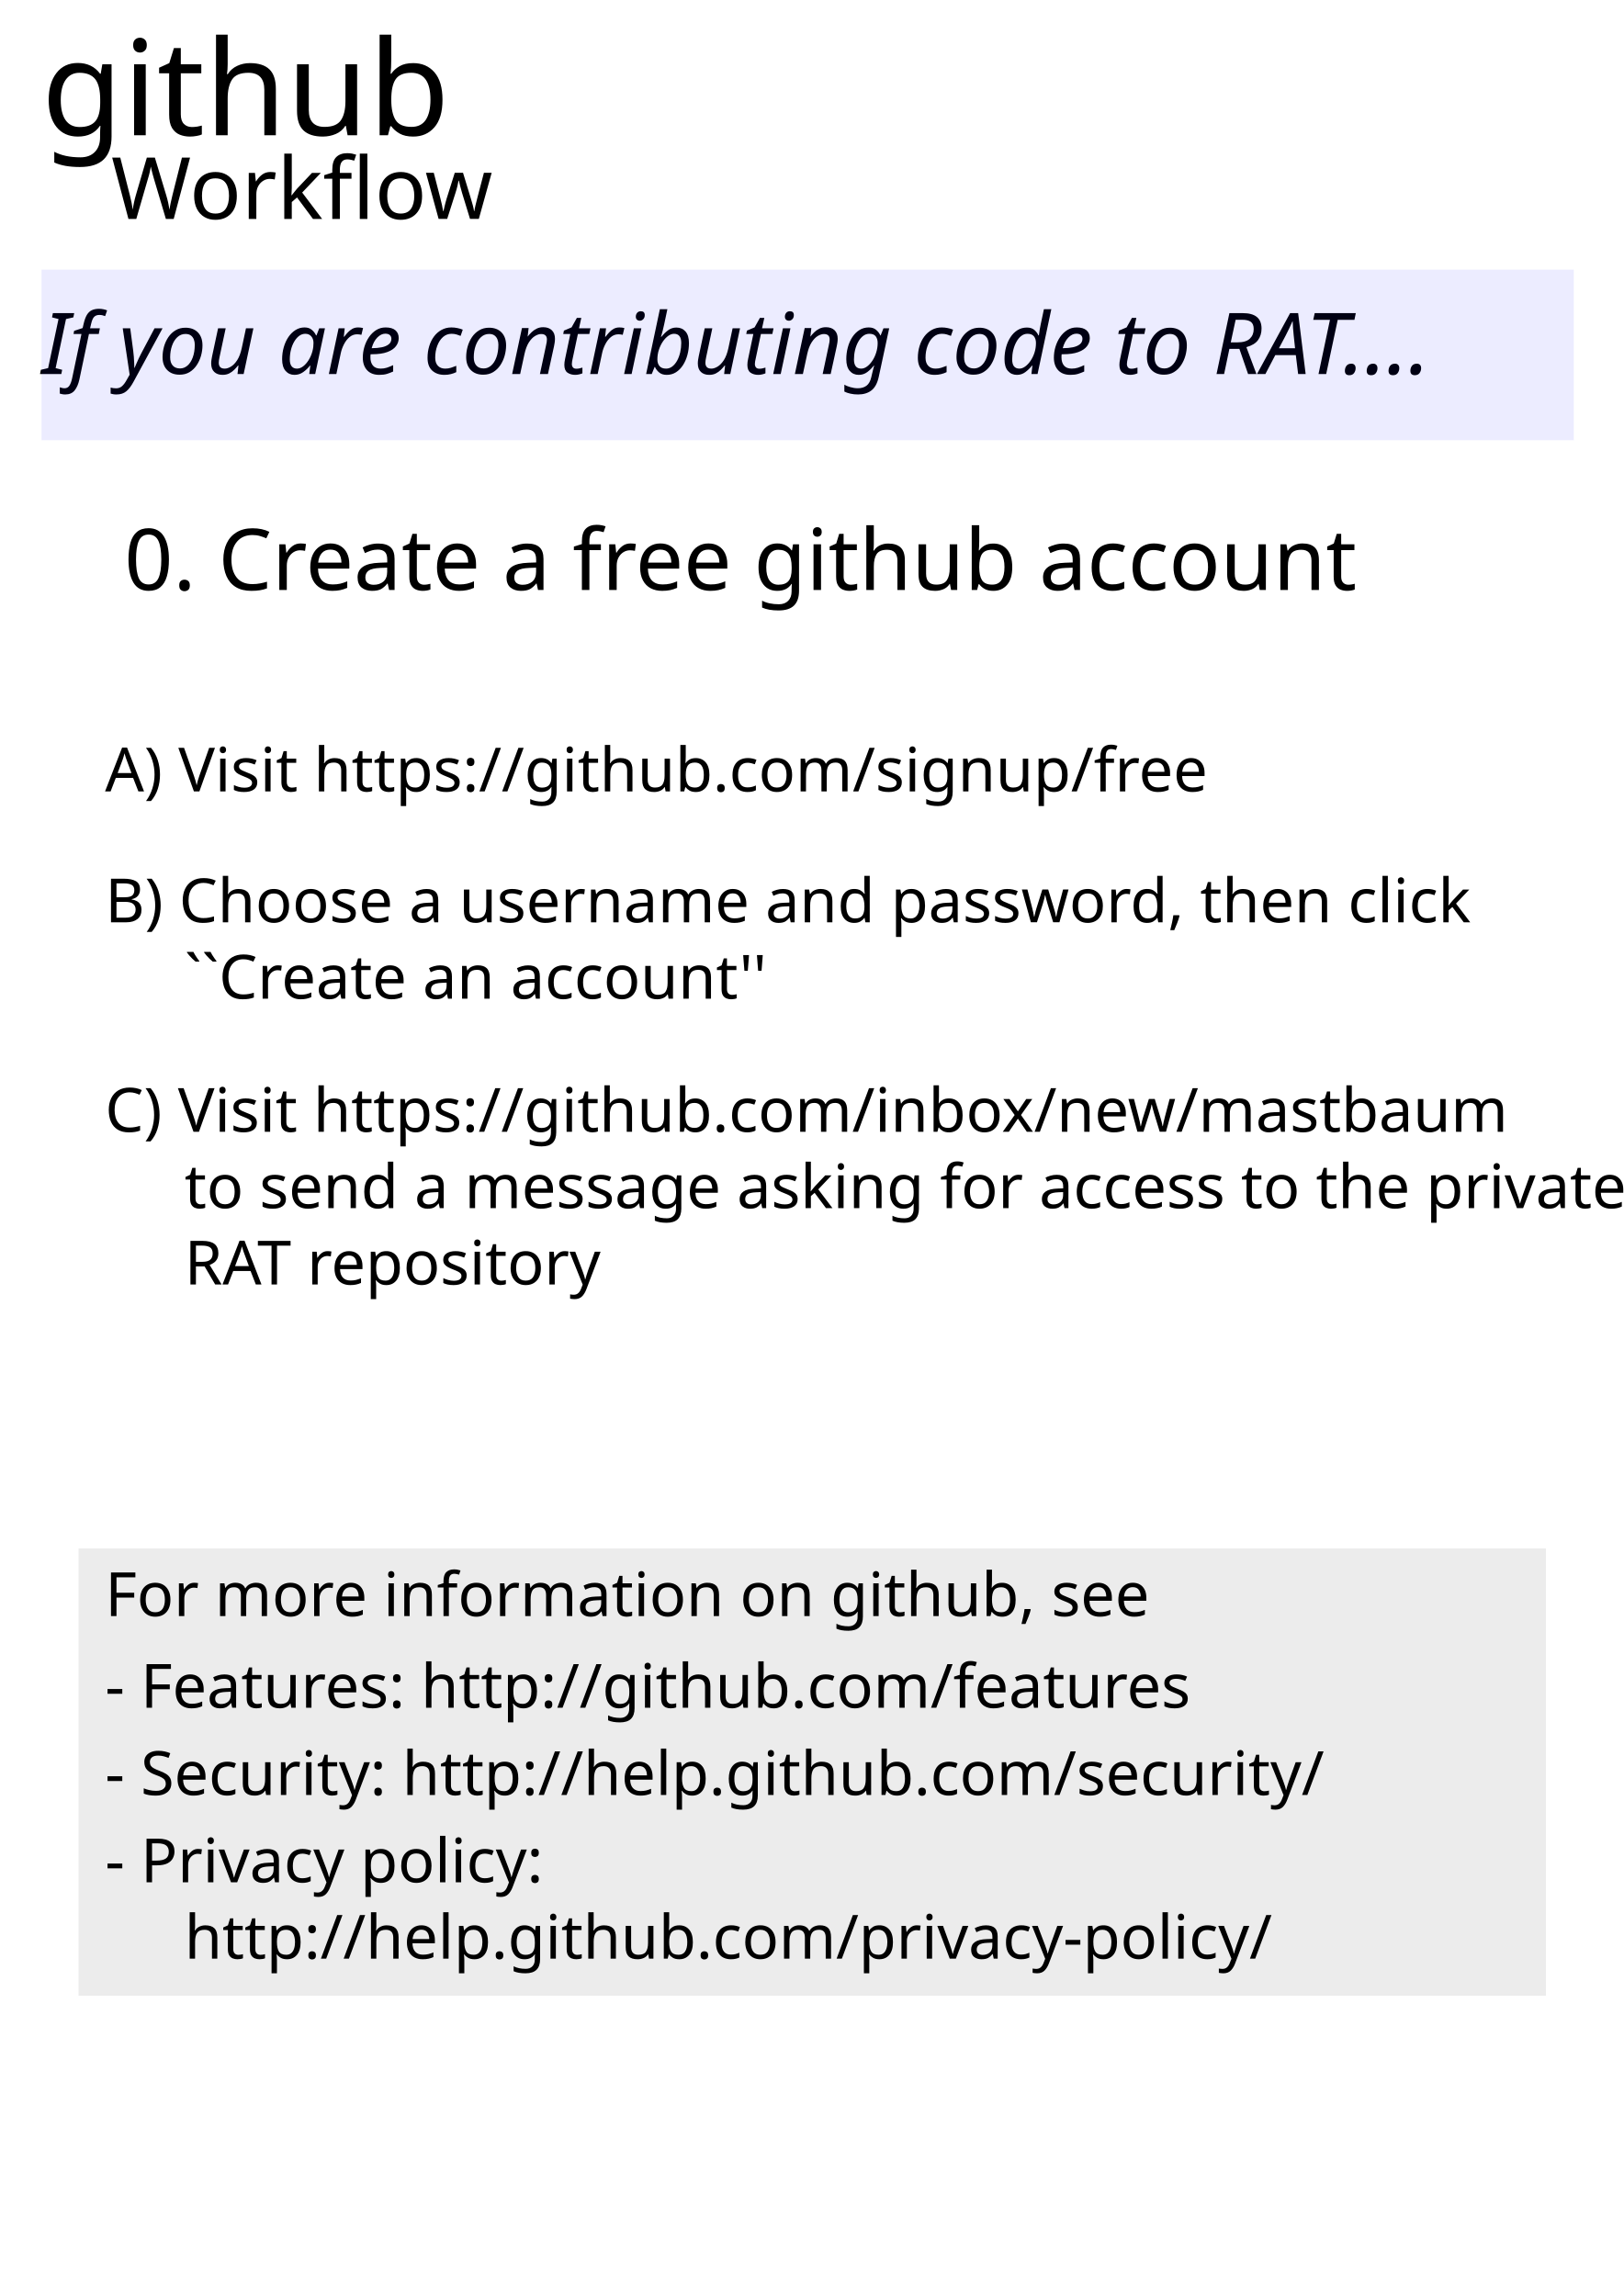
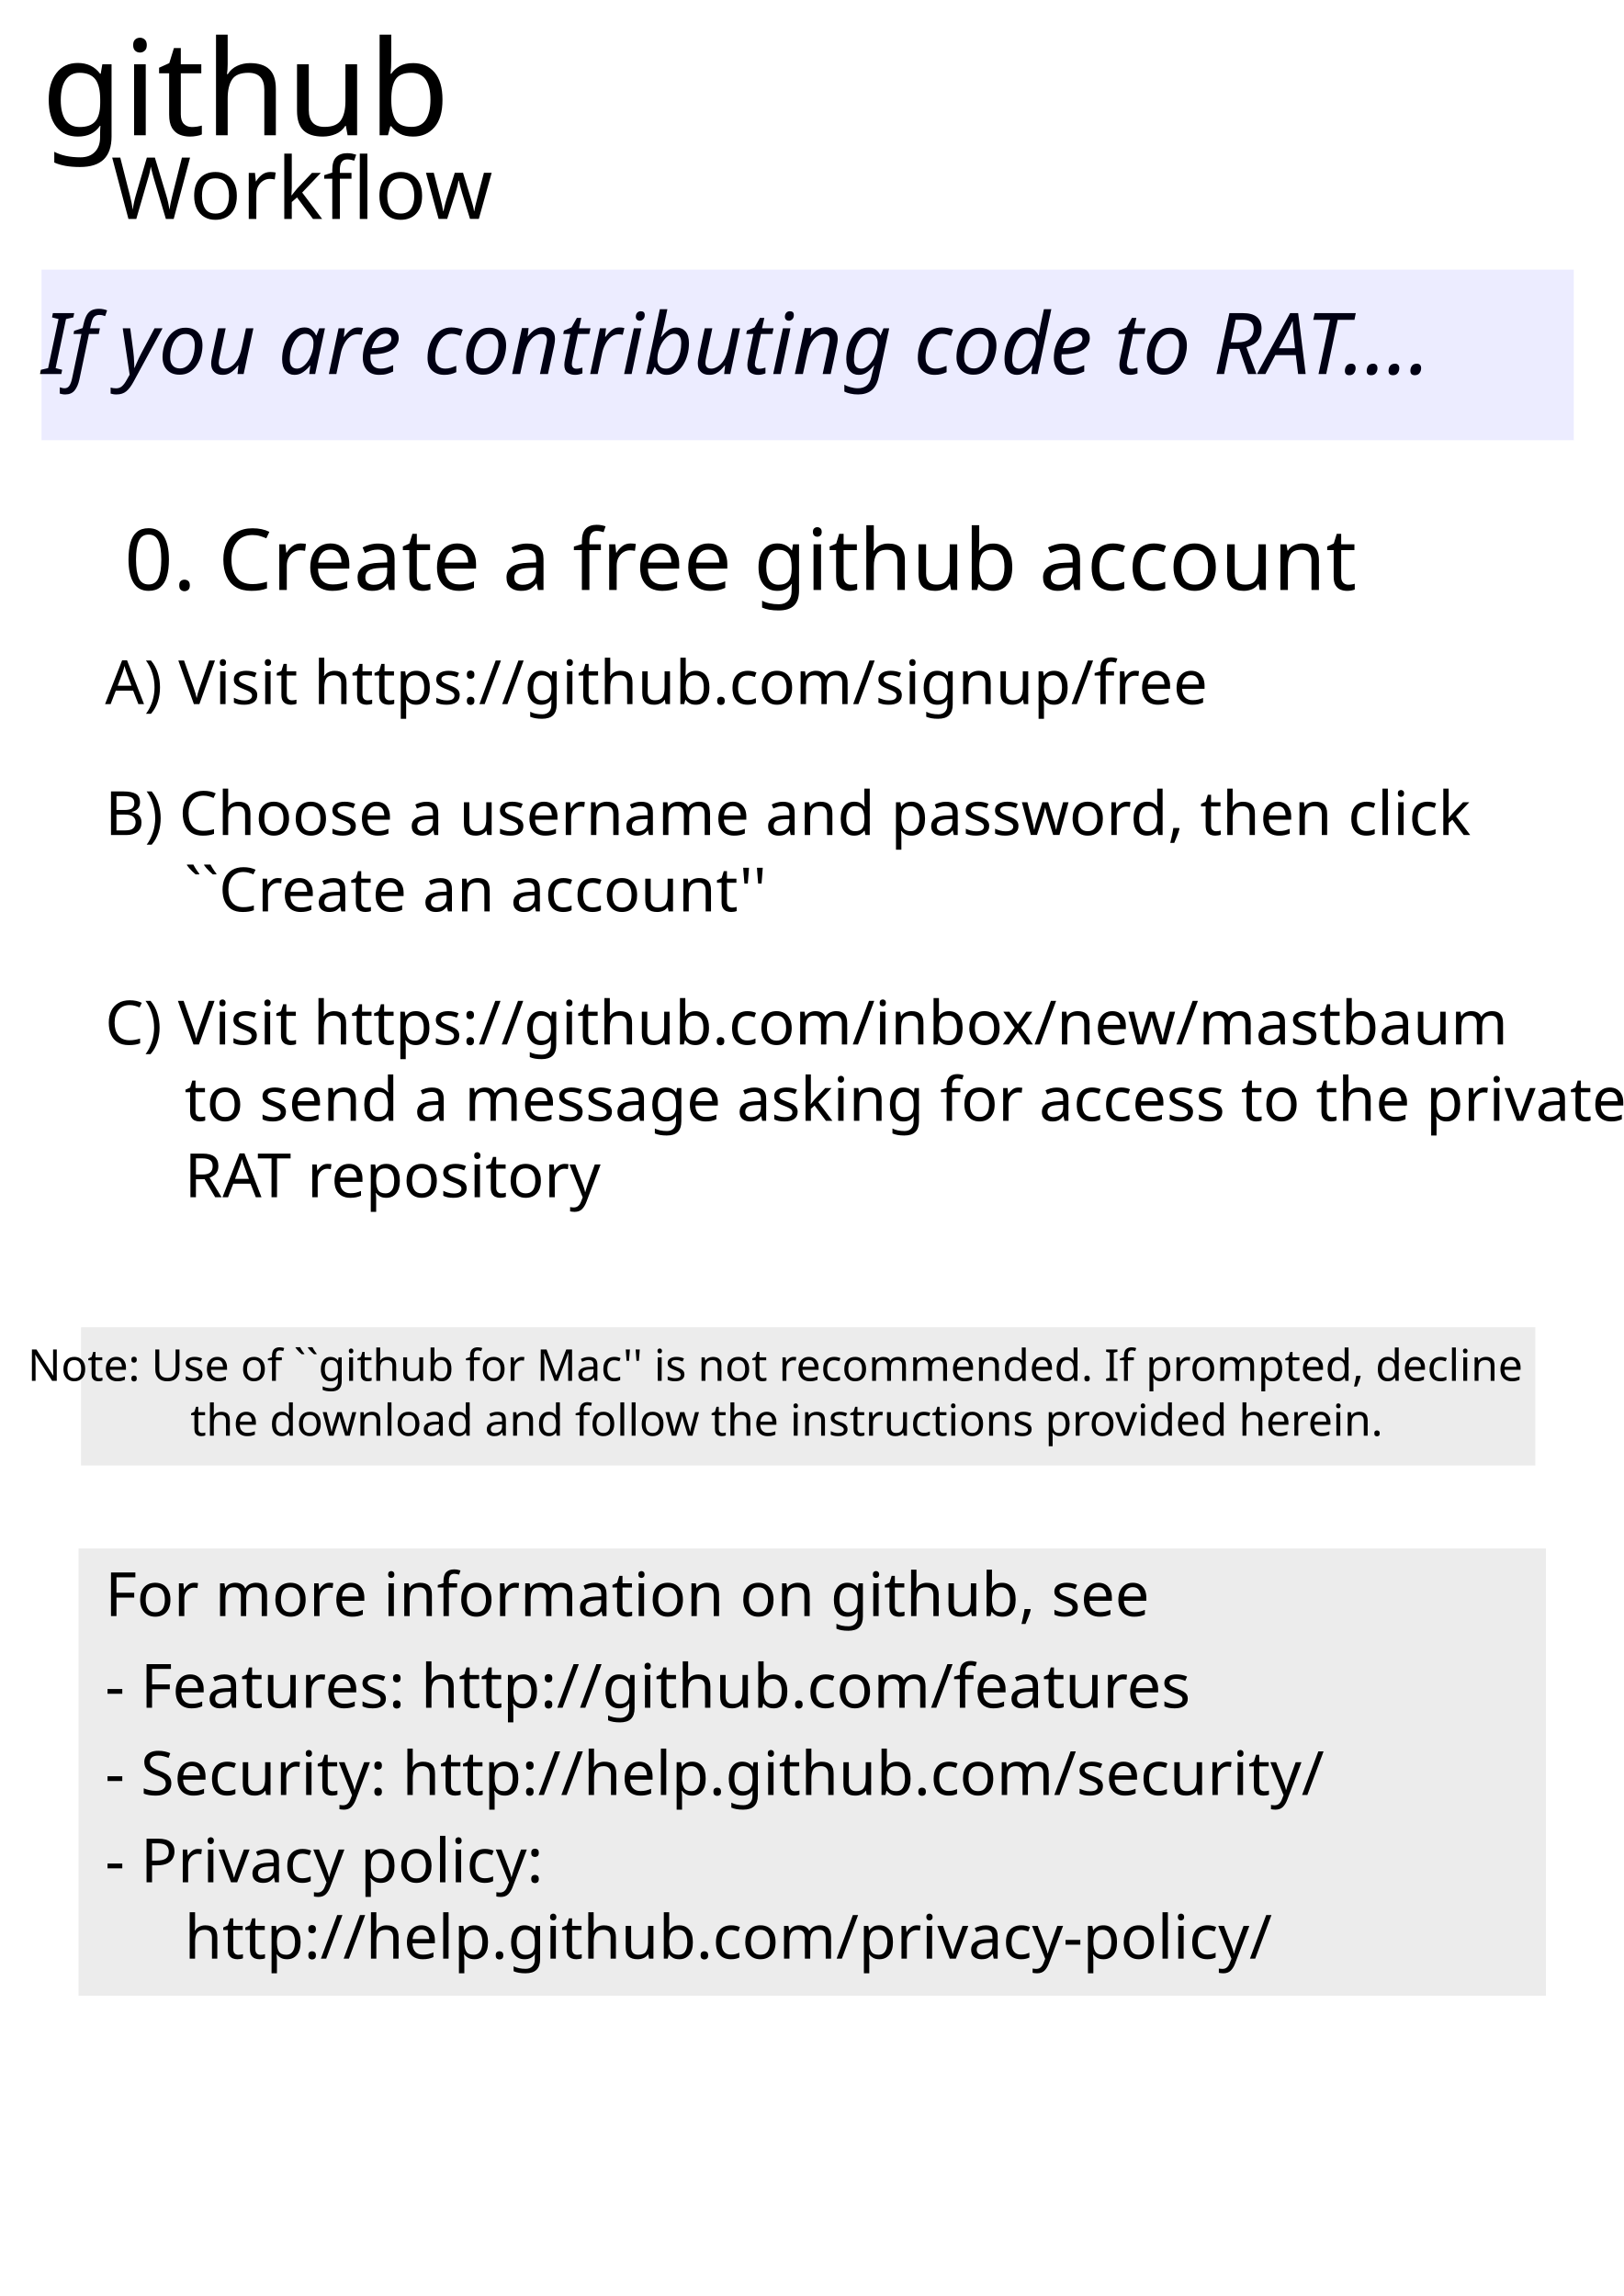
<svg xmlns="http://www.w3.org/2000/svg" width="744.094" height="1052.362" id="svg3905" version="1.1">
  <defs id="defs3907">
    </defs>
  <g id="layer1">
    <text xml:space="preserve" style="font-size:39.084px;font-style:normal;font-variant:normal;font-weight:normal;font-stretch:normal;text-align:center;text-anchor:middle;fill:#000000;fill-opacity:1;stroke:none;font-family:cmr10;-inkscape-font-specification:cmr10" x="364.742" y="270.425" id="text4021">
      <tspan id="tspan4023" x="364.742" y="270.425">0. Create a free github account</tspan>
    </text>
    <text xml:space="preserve" style="font-size:39.084px;font-style:italic;font-variant:normal;font-weight:normal;font-stretch:normal;text-align:center;text-anchor:middle;fill:#000000;fill-opacity:1;stroke:none;font-family:cmr10;-inkscape-font-specification:Andale Mono Italic" x="362.742" y="171.425" id="text4021-9">
      <tspan id="tspan4023-1" x="362.742" y="171.425">If you are contributing code to RAT....</tspan>
    </text>
    <rect style="opacity:0.076;fill:#0000ff;fill-opacity:1;fill-rule:nonzero;stroke:none" id="rect5096-4" width="702.19" height="78.176" x="19.027" y="123.6" />
    <text xml:space="preserve" style="font-size:60.658px;font-style:normal;font-variant:normal;font-weight:normal;font-stretch:normal;fill:#000000;fill-opacity:1;stroke:none;font-family:cmr10;-inkscape-font-specification:cmr10" x="18.983" y="61.988" id="text3839">
      <tspan id="tspan3841" x="18.983" y="61.988">github</tspan>
    </text>
    <text xml:space="preserve" style="font-size:39.414px;font-style:normal;font-variant:normal;font-weight:normal;font-stretch:normal;fill:#000000;fill-opacity:1;stroke:none;font-family:cmr10;-inkscape-font-specification:cmr10" x="50.942" y="100.365" id="text3880">
      <tspan id="tspan3882" x="50.942" y="100.365">Workflow</tspan>
    </text>
-     <text xml:space="preserve" style="font-size:14px;font-style:normal;font-variant:normal;font-weight:normal;font-stretch:normal;fill:#000000;fill-opacity:1;stroke:none;font-family:cmr10;-inkscape-font-specification:cmr10" x="48.148" y="362.733" id="text2918">
-       <tspan id="tspan2920" x="48.148" y="362.733" style="font-size:28px">A) Visit https://github.com/signup/free</tspan>
+     <text xml:space="preserve" style="font-size:14px;font-style:normal;font-variant:normal;font-weight:normal;font-stretch:normal;fill:#000000;fill-opacity:1;stroke:none;font-family:cmr10;-inkscape-font-specification:cmr10" x="48.148" y="322.733" id="text2918">
+       <tspan id="tspan2920" x="48.148" y="322.733" style="font-size:28px">A) Visit https://github.com/signup/free</tspan>
    </text>
-     <text xml:space="preserve" style="font-size:14px;font-style:normal;font-variant:normal;font-weight:normal;font-stretch:normal;fill:#000000;fill-opacity:1;stroke:none;font-family:cmr10;-inkscape-font-specification:cmr10" x="48.148" y="422.733" id="text2918-6">
-       <tspan id="tspan2920-5" x="48.148" y="422.733" style="font-size:28px">B) Choose a username and password, then click</tspan>
-       <tspan x="48.148" y="457.733" style="font-size:28px" id="tspan2958">     ``Create an account''</tspan>
+     <text xml:space="preserve" style="font-size:14px;font-style:normal;font-variant:normal;font-weight:normal;font-stretch:normal;fill:#000000;fill-opacity:1;stroke:none;font-family:cmr10;-inkscape-font-specification:cmr10" x="48.148" y="382.733" id="text2918-6">
+       <tspan id="tspan2920-5" x="48.148" y="382.733" style="font-size:28px">B) Choose a username and password, then click</tspan>
+       <tspan x="48.148" y="417.733" style="font-size:28px" id="tspan2958">     ``Create an account''</tspan>
    </text>
-     <text xml:space="preserve" style="font-size:14px;font-style:normal;font-variant:normal;font-weight:normal;font-stretch:normal;fill:#000000;fill-opacity:1;stroke:none;font-family:cmr10;-inkscape-font-specification:cmr10" x="48.148" y="518.733" id="text2918-9">
-       <tspan x="48.148" y="518.733" style="font-size:28px" id="tspan2960">C) Visit https://github.com/inbox/new/mastbaum</tspan>
-       <tspan x="48.148" y="553.733" style="font-size:28px" id="tspan2964">     to send a message asking for access to the private</tspan>
-       <tspan x="48.148" y="588.733" style="font-size:28px" id="tspan2966">     RAT repository</tspan>
+     <text xml:space="preserve" style="font-size:14px;font-style:normal;font-variant:normal;font-weight:normal;font-stretch:normal;fill:#000000;fill-opacity:1;stroke:none;font-family:cmr10;-inkscape-font-specification:cmr10" x="48.148" y="478.733" id="text2918-9">
+       <tspan x="48.148" y="478.733" style="font-size:28px" id="tspan2960">C) Visit https://github.com/inbox/new/mastbaum</tspan>
+       <tspan x="48.148" y="513.733" style="font-size:28px" id="tspan2964">     to send a message asking for access to the private</tspan>
+       <tspan x="48.148" y="548.733" style="font-size:28px" id="tspan2966">     RAT repository</tspan>
    </text>
    <text xml:space="preserve" style="font-size:14px;font-style:normal;font-variant:normal;font-weight:normal;font-stretch:normal;fill:#000000;fill-opacity:1;stroke:none;font-family:cmr10;-inkscape-font-specification:cmr10" x="48.148" y="740.733" id="text2918-7">
      <tspan id="tspan2920-4" x="48.148" y="740.733" style="font-size:28px">For more information on github, see</tspan>
    </text>
    <text xml:space="preserve" style="font-size:14px;font-style:normal;font-variant:normal;font-weight:normal;font-stretch:normal;fill:#000000;fill-opacity:1;stroke:none;font-family:cmr10;-inkscape-font-specification:cmr10" x="48.148" y="782.733" id="text2918-5">
      <tspan id="tspan2920-2" x="48.148" y="782.733" style="font-size:28px">- Features: http://github.com/features</tspan>
    </text>
    <text xml:space="preserve" style="font-size:14px;font-style:normal;font-variant:normal;font-weight:normal;font-stretch:normal;fill:#000000;fill-opacity:1;stroke:none;font-family:cmr10;-inkscape-font-specification:cmr10" x="48.148" y="822.733" id="text2918-5-5">
      <tspan id="tspan2920-2-4" x="48.148" y="822.733" style="font-size:28px">- Security: http://help.github.com/security/</tspan>
    </text>
    <text xml:space="preserve" style="font-size:14px;font-style:normal;font-variant:normal;font-weight:normal;font-stretch:normal;fill:#000000;fill-opacity:1;stroke:none;font-family:cmr10;-inkscape-font-specification:cmr10" x="48.148" y="862.733" id="text2918-5-5-0">
      <tspan id="tspan2920-2-4-7" x="48.148" y="862.733" style="font-size:28px">- Privacy policy:</tspan>
      <tspan x="48.148" y="897.733" style="font-size:28px" id="tspan3093">     http://help.github.com/privacy-policy/</tspan>
    </text>
    <rect style="opacity:0.076;fill:#000000;fill-opacity:1;fill-rule:nonzero;stroke:none" id="rect5096" width="672.441" height="205.018" x="36.002" y="709.73" />
+     <rect style="opacity:0.076;fill:#000000;fill-opacity:1;fill-rule:nonzero;stroke:none" id="rect5096-3" width="666.469" height="63.361" x="37.136" y="608.336" />
+     <text xml:space="preserve" style="font-size:20.119px;font-style:normal;font-variant:normal;font-weight:normal;font-stretch:normal;text-align:center;text-anchor:middle;fill:#000000;fill-opacity:1;stroke:none;font-family:cmr10;-inkscape-font-specification:cmr10" x="373.573" y="632.911" id="text4021-5">
+       <tspan x="373.573" y="632.911" id="tspan4946">Note: Use of ``github for Mac'' is not recommended. If prompted, decline</tspan>
+       <tspan x="373.573" y="658.06" id="tspan3686">the download and follow the instructions provided herein.</tspan>
+     </text>
  </g>
</svg>
